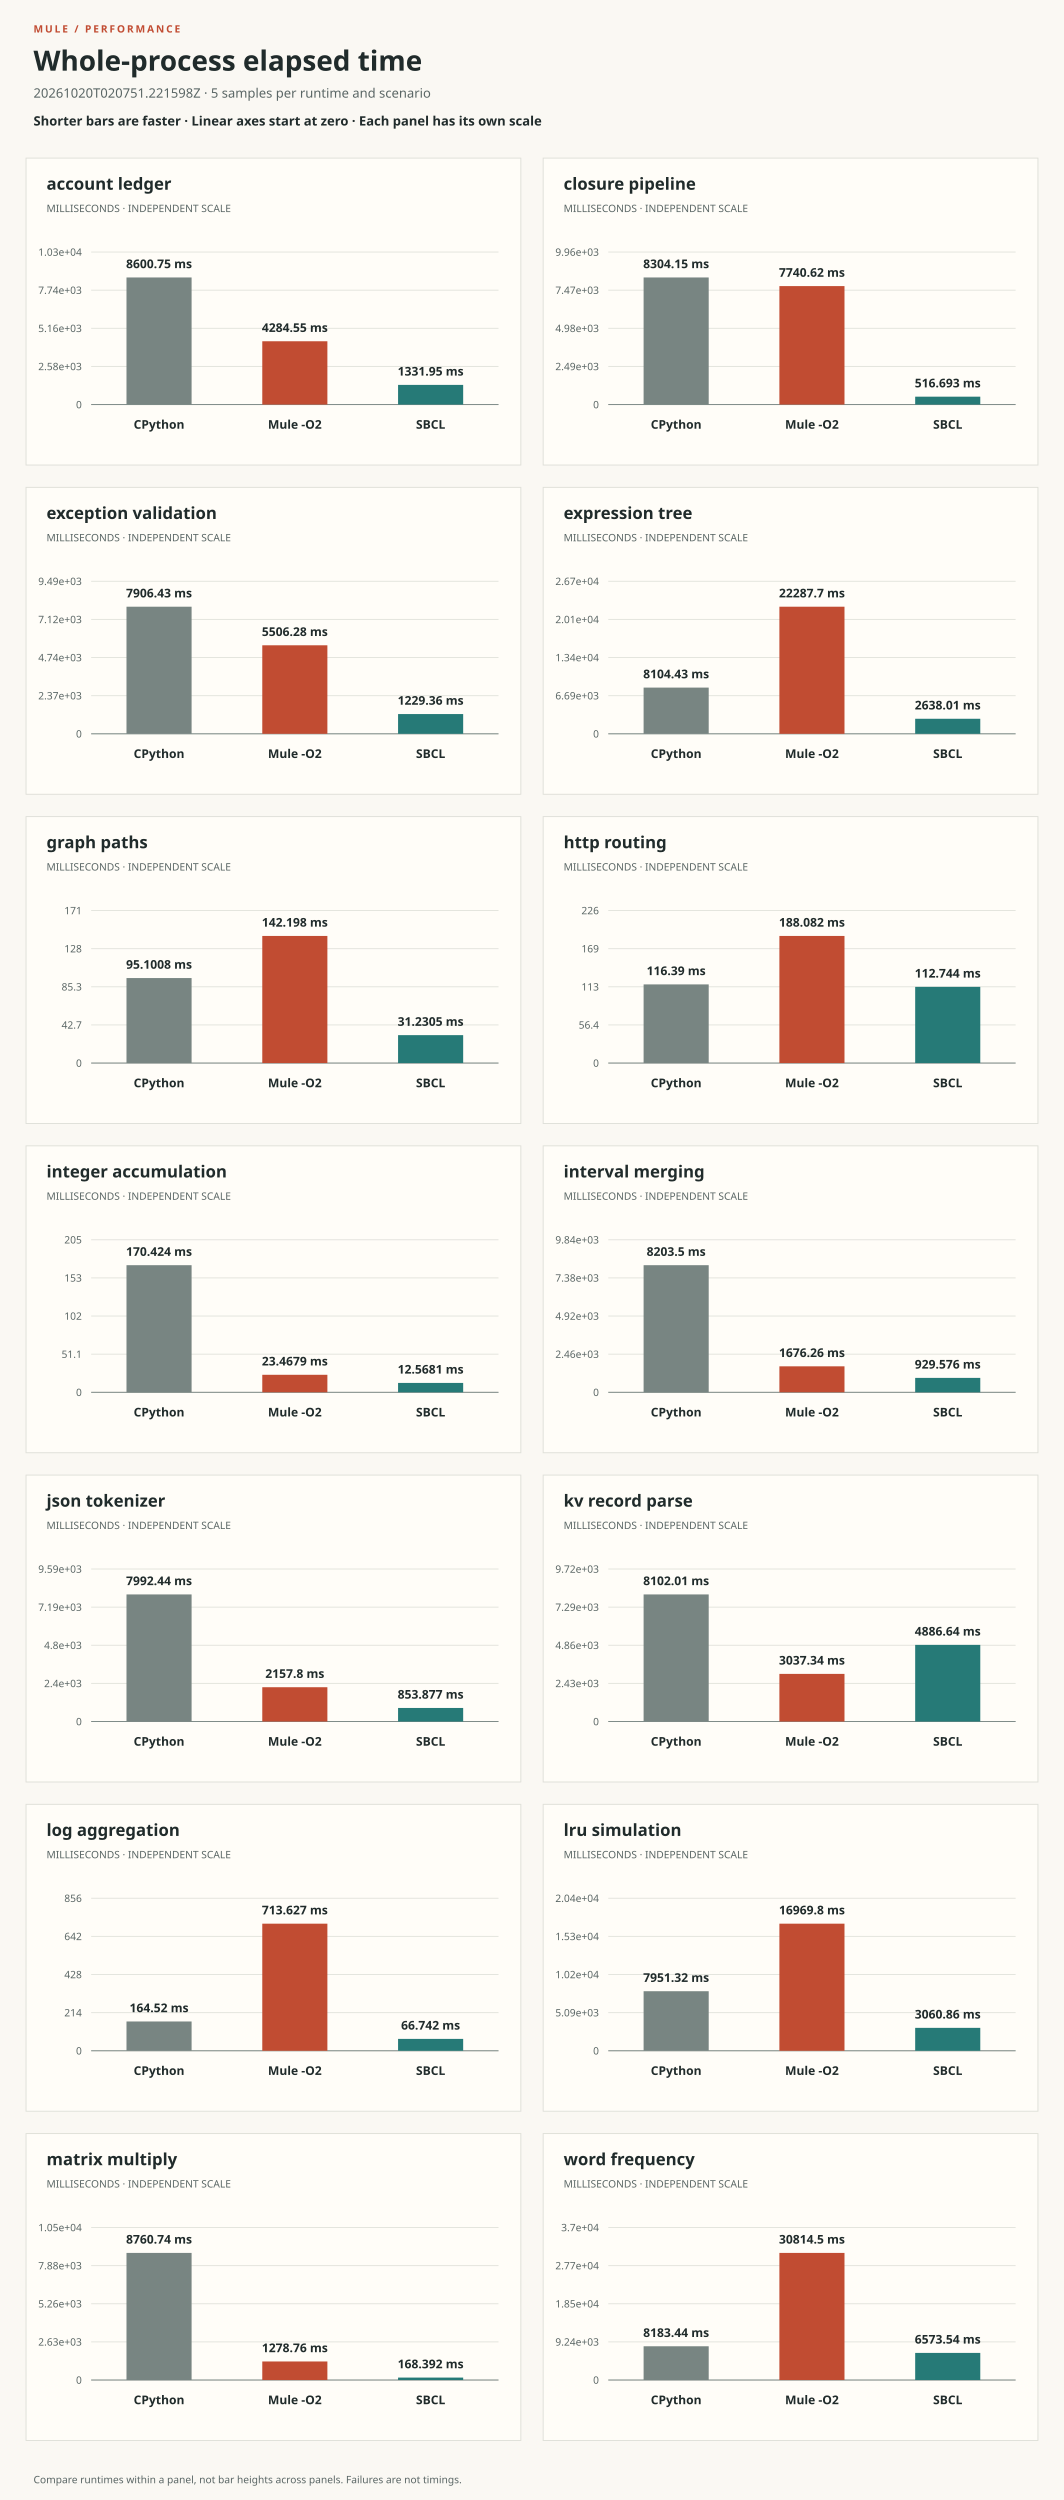
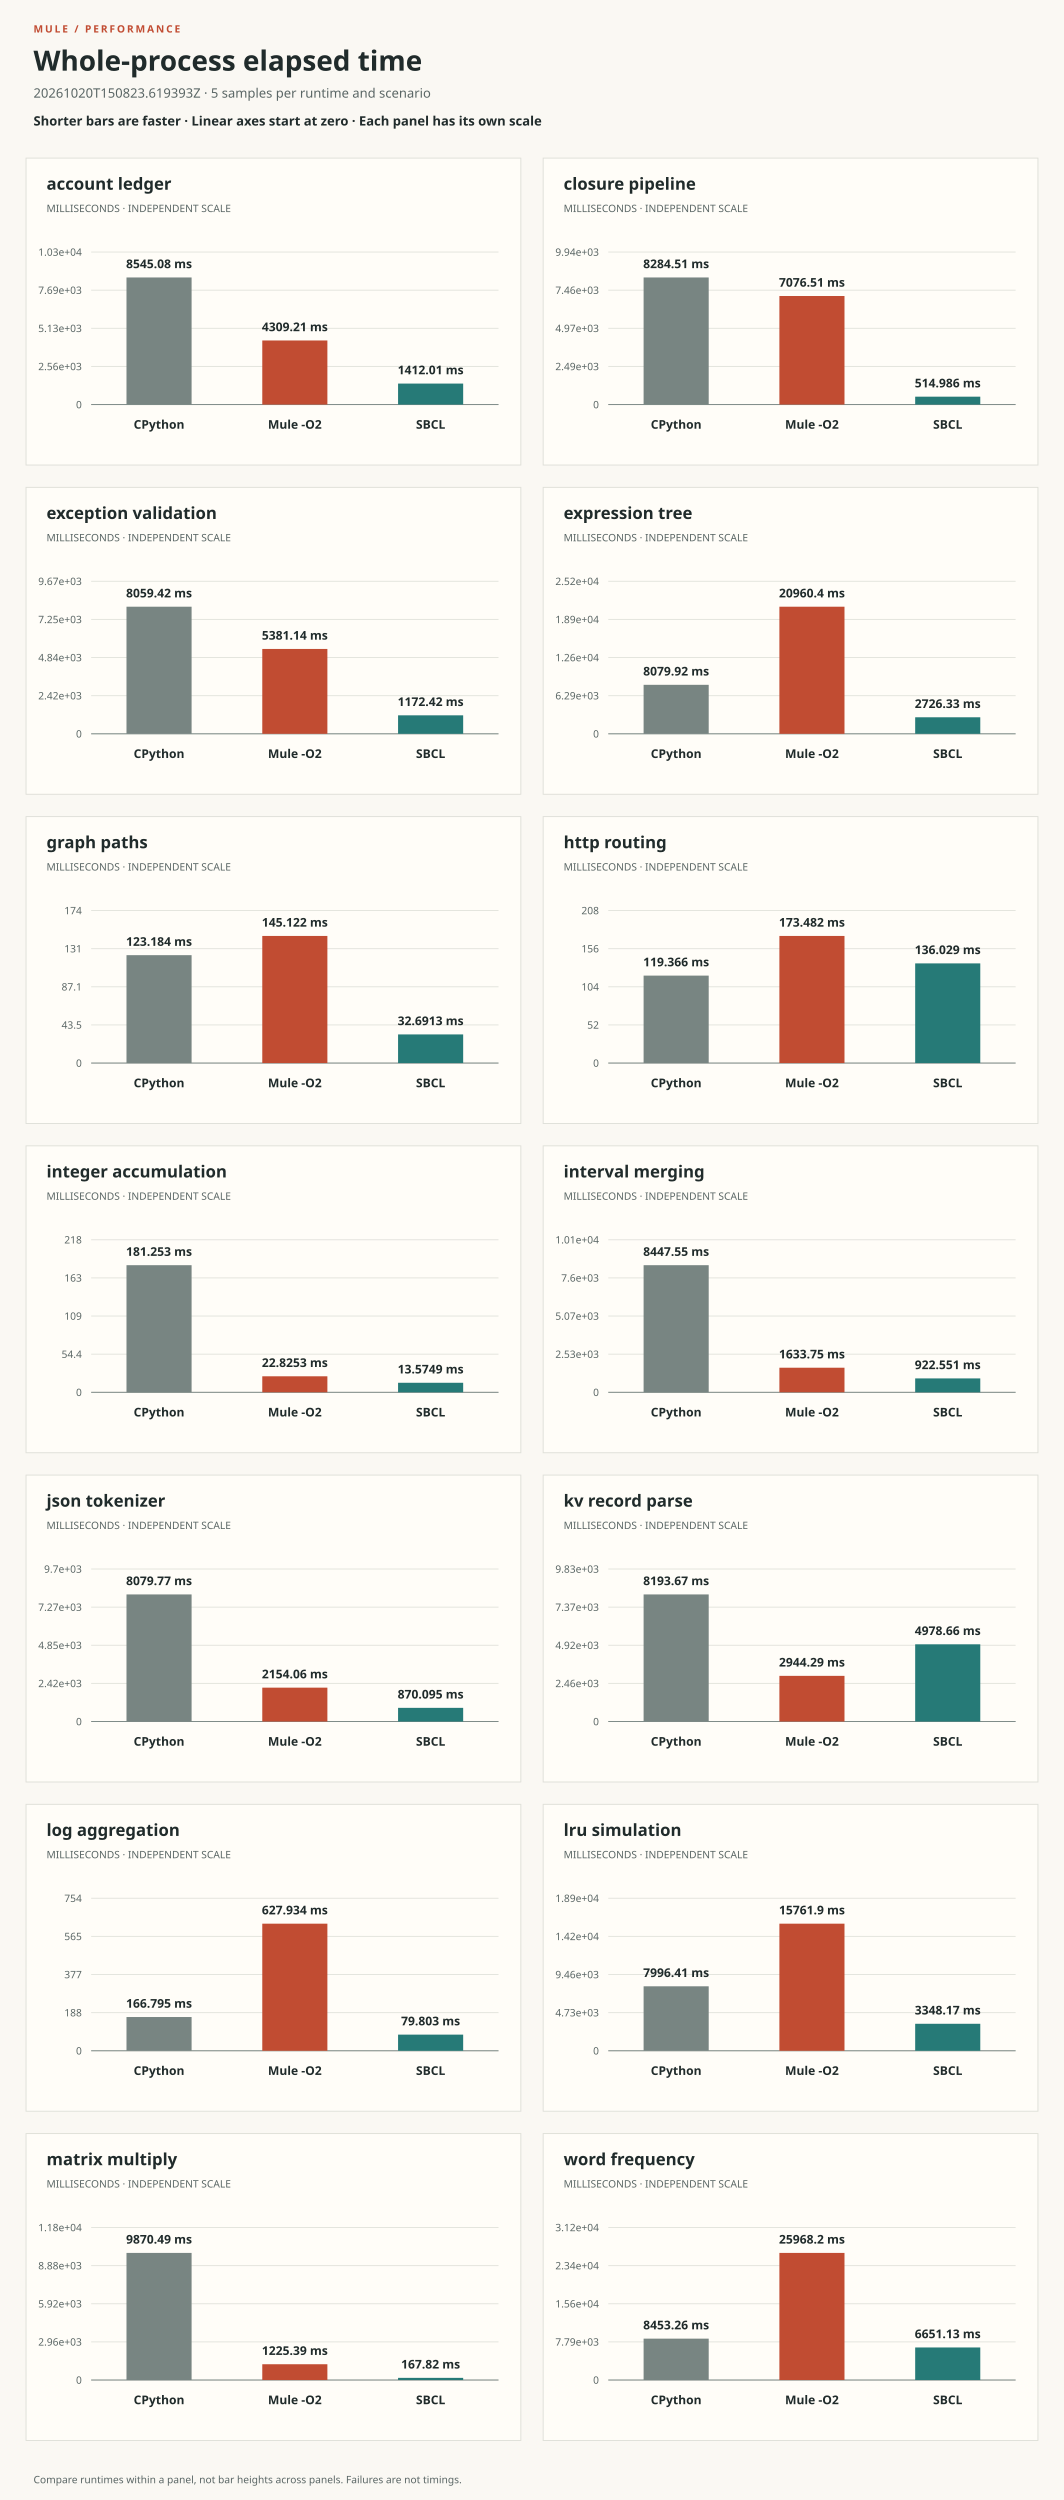
<svg xmlns="http://www.w3.org/2000/svg" viewBox="0 0 1144 2688" role="img" aria-labelledby="title description">
  <rect width="1144" height="2688" fill="#faf8f3" />
  <g font-family="system-ui,sans-serif" fill="#202b2b" font-size="14">
    <text x="36" y="35" font-size="11" font-weight="700" letter-spacing="2" fill="#c14c32">MULE / PERFORMANCE</text>
    <text x="36" y="76" font-size="30" font-weight="650">Whole-process elapsed time</text>
-     <text x="36" y="105" fill="#596564">20261020T020751.221598Z · 5 samples per runtime and scenario</text>
+     <text x="36" y="105" fill="#596564">20261020T150823.619393Z · 5 samples per runtime and scenario</text>
    <text x="36" y="135" font-weight="600">Shorter bars are faster · Linear axes start at zero · Each panel has its own scale</text>
    <g data-case="account_ledger">
      <rect x="28" y="170" width="532" height="330" fill="#fffdf8" stroke="#dedfd8" />
      <text x="50" y="204" font-size="18" font-weight="650">account ledger</text>
      <text x="50" y="228" font-size="11" fill="#596564">MILLISECONDS · INDEPENDENT SCALE</text>
      <line x1="98" y1="435.00" x2="536" y2="435.00" stroke="#e2e3dc" />
      <text x="88" y="439.00" font-size="11" fill="#596564" text-anchor="end">0</text>
      <line x1="98" y1="394.00" x2="536" y2="394.00" stroke="#e2e3dc" />
-       <text x="88" y="398.00" font-size="11" fill="#596564" text-anchor="end">2.58e+03</text>
+       <text x="88" y="398.00" font-size="11" fill="#596564" text-anchor="end">2.56e+03</text>
      <line x1="98" y1="353.00" x2="536" y2="353.00" stroke="#e2e3dc" />
-       <text x="88" y="357.00" font-size="11" fill="#596564" text-anchor="end">5.16e+03</text>
+       <text x="88" y="357.00" font-size="11" fill="#596564" text-anchor="end">5.13e+03</text>
      <line x1="98" y1="312.00" x2="536" y2="312.00" stroke="#e2e3dc" />
-       <text x="88" y="316.00" font-size="11" fill="#596564" text-anchor="end">7.74e+03</text>
+       <text x="88" y="316.00" font-size="11" fill="#596564" text-anchor="end">7.69e+03</text>
      <line x1="98" y1="271.00" x2="536" y2="271.00" stroke="#e2e3dc" />
      <text x="88" y="275.00" font-size="11" fill="#596564" text-anchor="end">1.03e+04</text>
      <line data-zero-y="435" x1="98" y1="435" x2="536" y2="435" stroke="#788582" />
-       <rect data-runtime="cpython" data-ms="8600.7466039154679" x="136.00" y="298.33" width="70.00" height="136.67" fill="#788582" />
-       <text x="171.00" y="288.33" text-anchor="middle" font-size="13" font-weight="650">8600.75 ms</text>
+       <rect data-runtime="cpython" data-ms="8545.0817740056664" x="136.00" y="298.33" width="70.00" height="136.67" fill="#788582" />
+       <text x="171.00" y="288.33" text-anchor="middle" font-size="13" font-weight="650">8545.08 ms</text>
      <text data-runtime="cpython" x="171.00" y="461" text-anchor="middle" font-size="13" font-weight="600">CPython</text>
-       <rect data-runtime="mule-o2" data-ms="4284.5476910006255" x="282.00" y="366.92" width="70.00" height="68.08" fill="#c14c32" />
-       <text x="317.00" y="356.92" text-anchor="middle" font-size="13" font-weight="650">4284.55 ms</text>
+       <rect data-runtime="mule-o2" data-ms="4309.2140359804034" x="282.00" y="366.08" width="70.00" height="68.92" fill="#c14c32" />
+       <text x="317.00" y="356.08" text-anchor="middle" font-size="13" font-weight="650">4309.21 ms</text>
      <text data-runtime="mule-o2" x="317.00" y="461" text-anchor="middle" font-size="13" font-weight="600">Mule -O2</text>
-       <rect data-runtime="sbcl" data-ms="1331.9474740419537" x="428.00" y="413.84" width="70.00" height="21.16" fill="#267a77" />
-       <text x="463.00" y="403.84" text-anchor="middle" font-size="13" font-weight="650">1331.95 ms</text>
+       <rect data-runtime="sbcl" data-ms="1412.0098378043622" x="428.00" y="412.42" width="70.00" height="22.58" fill="#267a77" />
+       <text x="463.00" y="402.42" text-anchor="middle" font-size="13" font-weight="650">1412.01 ms</text>
      <text data-runtime="sbcl" x="463.00" y="461" text-anchor="middle" font-size="13" font-weight="600">SBCL</text>
    </g>
    <g data-case="closure_pipeline">
      <rect x="584" y="170" width="532" height="330" fill="#fffdf8" stroke="#dedfd8" />
      <text x="606" y="204" font-size="18" font-weight="650">closure pipeline</text>
      <text x="606" y="228" font-size="11" fill="#596564">MILLISECONDS · INDEPENDENT SCALE</text>
      <line x1="654" y1="435.00" x2="1092" y2="435.00" stroke="#e2e3dc" />
      <text x="644" y="439.00" font-size="11" fill="#596564" text-anchor="end">0</text>
      <line x1="654" y1="394.00" x2="1092" y2="394.00" stroke="#e2e3dc" />
      <text x="644" y="398.00" font-size="11" fill="#596564" text-anchor="end">2.49e+03</text>
      <line x1="654" y1="353.00" x2="1092" y2="353.00" stroke="#e2e3dc" />
-       <text x="644" y="357.00" font-size="11" fill="#596564" text-anchor="end">4.98e+03</text>
+       <text x="644" y="357.00" font-size="11" fill="#596564" text-anchor="end">4.97e+03</text>
      <line x1="654" y1="312.00" x2="1092" y2="312.00" stroke="#e2e3dc" />
-       <text x="644" y="316.00" font-size="11" fill="#596564" text-anchor="end">7.47e+03</text>
+       <text x="644" y="316.00" font-size="11" fill="#596564" text-anchor="end">7.46e+03</text>
      <line x1="654" y1="271.00" x2="1092" y2="271.00" stroke="#e2e3dc" />
-       <text x="644" y="275.00" font-size="11" fill="#596564" text-anchor="end">9.96e+03</text>
+       <text x="644" y="275.00" font-size="11" fill="#596564" text-anchor="end">9.94e+03</text>
      <line data-zero-y="435" x1="654" y1="435" x2="1092" y2="435" stroke="#788582" />
-       <rect data-runtime="cpython" data-ms="8304.147276096046" x="692.00" y="298.33" width="70.00" height="136.67" fill="#788582" />
-       <text x="727.00" y="288.33" text-anchor="middle" font-size="13" font-weight="650">8304.15 ms</text>
+       <rect data-runtime="cpython" data-ms="8284.5118660479784" x="692.00" y="298.33" width="70.00" height="136.67" fill="#788582" />
+       <text x="727.00" y="288.33" text-anchor="middle" font-size="13" font-weight="650">8284.51 ms</text>
      <text data-runtime="cpython" x="727.00" y="461" text-anchor="middle" font-size="13" font-weight="600">CPython</text>
-       <rect data-runtime="mule-o2" data-ms="7740.6163818668574" x="838.00" y="307.61" width="70.00" height="127.39" fill="#c14c32" />
-       <text x="873.00" y="297.61" text-anchor="middle" font-size="13" font-weight="650">7740.62 ms</text>
+       <rect data-runtime="mule-o2" data-ms="7076.5132480300963" x="838.00" y="318.26" width="70.00" height="116.74" fill="#c14c32" />
+       <text x="873.00" y="308.26" text-anchor="middle" font-size="13" font-weight="650">7076.51 ms</text>
      <text data-runtime="mule-o2" x="873.00" y="461" text-anchor="middle" font-size="13" font-weight="600">Mule -O2</text>
-       <rect data-runtime="sbcl" data-ms="516.69337903149426" x="984.00" y="426.50" width="70.00" height="8.50" fill="#267a77" />
-       <text x="1019.00" y="416.50" text-anchor="middle" font-size="13" font-weight="650">516.693 ms</text>
+       <rect data-runtime="sbcl" data-ms="514.98648384585977" x="984.00" y="426.50" width="70.00" height="8.50" fill="#267a77" />
+       <text x="1019.00" y="416.50" text-anchor="middle" font-size="13" font-weight="650">514.986 ms</text>
      <text data-runtime="sbcl" x="1019.00" y="461" text-anchor="middle" font-size="13" font-weight="600">SBCL</text>
    </g>
    <g data-case="exception_validation">
      <rect x="28" y="524" width="532" height="330" fill="#fffdf8" stroke="#dedfd8" />
      <text x="50" y="558" font-size="18" font-weight="650">exception validation</text>
      <text x="50" y="582" font-size="11" fill="#596564">MILLISECONDS · INDEPENDENT SCALE</text>
      <line x1="98" y1="789.00" x2="536" y2="789.00" stroke="#e2e3dc" />
      <text x="88" y="793.00" font-size="11" fill="#596564" text-anchor="end">0</text>
      <line x1="98" y1="748.00" x2="536" y2="748.00" stroke="#e2e3dc" />
-       <text x="88" y="752.00" font-size="11" fill="#596564" text-anchor="end">2.37e+03</text>
+       <text x="88" y="752.00" font-size="11" fill="#596564" text-anchor="end">2.42e+03</text>
      <line x1="98" y1="707.00" x2="536" y2="707.00" stroke="#e2e3dc" />
-       <text x="88" y="711.00" font-size="11" fill="#596564" text-anchor="end">4.74e+03</text>
+       <text x="88" y="711.00" font-size="11" fill="#596564" text-anchor="end">4.84e+03</text>
      <line x1="98" y1="666.00" x2="536" y2="666.00" stroke="#e2e3dc" />
-       <text x="88" y="670.00" font-size="11" fill="#596564" text-anchor="end">7.12e+03</text>
+       <text x="88" y="670.00" font-size="11" fill="#596564" text-anchor="end">7.25e+03</text>
      <line x1="98" y1="625.00" x2="536" y2="625.00" stroke="#e2e3dc" />
-       <text x="88" y="629.00" font-size="11" fill="#596564" text-anchor="end">9.49e+03</text>
+       <text x="88" y="629.00" font-size="11" fill="#596564" text-anchor="end">9.67e+03</text>
      <line data-zero-y="789" x1="98" y1="789" x2="536" y2="789" stroke="#788582" />
-       <rect data-runtime="cpython" data-ms="7906.4318519085646" x="136.00" y="652.33" width="70.00" height="136.67" fill="#788582" />
-       <text x="171.00" y="642.33" text-anchor="middle" font-size="13" font-weight="650">7906.43 ms</text>
+       <rect data-runtime="cpython" data-ms="8059.4174489378929" x="136.00" y="652.33" width="70.00" height="136.67" fill="#788582" />
+       <text x="171.00" y="642.33" text-anchor="middle" font-size="13" font-weight="650">8059.42 ms</text>
      <text data-runtime="cpython" x="171.00" y="815" text-anchor="middle" font-size="13" font-weight="600">CPython</text>
-       <rect data-runtime="mule-o2" data-ms="5506.2750310171396" x="282.00" y="693.82" width="70.00" height="95.18" fill="#c14c32" />
-       <text x="317.00" y="683.82" text-anchor="middle" font-size="13" font-weight="650">5506.28 ms</text>
+       <rect data-runtime="mule-o2" data-ms="5381.1429662164301" x="282.00" y="697.75" width="70.00" height="91.25" fill="#c14c32" />
+       <text x="317.00" y="687.75" text-anchor="middle" font-size="13" font-weight="650">5381.14 ms</text>
      <text data-runtime="mule-o2" x="317.00" y="815" text-anchor="middle" font-size="13" font-weight="600">Mule -O2</text>
-       <rect data-runtime="sbcl" data-ms="1229.3624940793961" x="428.00" y="767.75" width="70.00" height="21.25" fill="#267a77" />
-       <text x="463.00" y="757.75" text-anchor="middle" font-size="13" font-weight="650">1229.36 ms</text>
+       <rect data-runtime="sbcl" data-ms="1172.4206218495965" x="428.00" y="769.12" width="70.00" height="19.88" fill="#267a77" />
+       <text x="463.00" y="759.12" text-anchor="middle" font-size="13" font-weight="650">1172.42 ms</text>
      <text data-runtime="sbcl" x="463.00" y="815" text-anchor="middle" font-size="13" font-weight="600">SBCL</text>
    </g>
    <g data-case="expression_tree">
      <rect x="584" y="524" width="532" height="330" fill="#fffdf8" stroke="#dedfd8" />
      <text x="606" y="558" font-size="18" font-weight="650">expression tree</text>
      <text x="606" y="582" font-size="11" fill="#596564">MILLISECONDS · INDEPENDENT SCALE</text>
      <line x1="654" y1="789.00" x2="1092" y2="789.00" stroke="#e2e3dc" />
      <text x="644" y="793.00" font-size="11" fill="#596564" text-anchor="end">0</text>
      <line x1="654" y1="748.00" x2="1092" y2="748.00" stroke="#e2e3dc" />
-       <text x="644" y="752.00" font-size="11" fill="#596564" text-anchor="end">6.69e+03</text>
+       <text x="644" y="752.00" font-size="11" fill="#596564" text-anchor="end">6.29e+03</text>
      <line x1="654" y1="707.00" x2="1092" y2="707.00" stroke="#e2e3dc" />
-       <text x="644" y="711.00" font-size="11" fill="#596564" text-anchor="end">1.34e+04</text>
+       <text x="644" y="711.00" font-size="11" fill="#596564" text-anchor="end">1.26e+04</text>
      <line x1="654" y1="666.00" x2="1092" y2="666.00" stroke="#e2e3dc" />
-       <text x="644" y="670.00" font-size="11" fill="#596564" text-anchor="end">2.01e+04</text>
+       <text x="644" y="670.00" font-size="11" fill="#596564" text-anchor="end">1.89e+04</text>
      <line x1="654" y1="625.00" x2="1092" y2="625.00" stroke="#e2e3dc" />
-       <text x="644" y="629.00" font-size="11" fill="#596564" text-anchor="end">2.67e+04</text>
+       <text x="644" y="629.00" font-size="11" fill="#596564" text-anchor="end">2.52e+04</text>
      <line data-zero-y="789" x1="654" y1="789" x2="1092" y2="789" stroke="#788582" />
-       <rect data-runtime="cpython" data-ms="8104.4342031236738" x="692.00" y="739.30" width="70.00" height="49.70" fill="#788582" />
-       <text x="727.00" y="729.30" text-anchor="middle" font-size="13" font-weight="650">8104.43 ms</text>
+       <rect data-runtime="cpython" data-ms="8079.922093776986" x="692.00" y="736.32" width="70.00" height="52.68" fill="#788582" />
+       <text x="727.00" y="726.32" text-anchor="middle" font-size="13" font-weight="650">8079.92 ms</text>
      <text data-runtime="cpython" x="727.00" y="815" text-anchor="middle" font-size="13" font-weight="600">CPython</text>
-       <rect data-runtime="mule-o2" data-ms="22287.708193063736" x="838.00" y="652.33" width="70.00" height="136.67" fill="#c14c32" />
-       <text x="873.00" y="642.33" text-anchor="middle" font-size="13" font-weight="650">22287.7 ms</text>
+       <rect data-runtime="mule-o2" data-ms="20960.424047196284" x="838.00" y="652.33" width="70.00" height="136.67" fill="#c14c32" />
+       <text x="873.00" y="642.33" text-anchor="middle" font-size="13" font-weight="650">20960.4 ms</text>
      <text data-runtime="mule-o2" x="873.00" y="815" text-anchor="middle" font-size="13" font-weight="600">Mule -O2</text>
-       <rect data-runtime="sbcl" data-ms="2638.0058121867478" x="984.00" y="772.82" width="70.00" height="16.18" fill="#267a77" />
-       <text x="1019.00" y="762.82" text-anchor="middle" font-size="13" font-weight="650">2638.01 ms</text>
+       <rect data-runtime="sbcl" data-ms="2726.3332169968635" x="984.00" y="771.22" width="70.00" height="17.78" fill="#267a77" />
+       <text x="1019.00" y="761.22" text-anchor="middle" font-size="13" font-weight="650">2726.33 ms</text>
      <text data-runtime="sbcl" x="1019.00" y="815" text-anchor="middle" font-size="13" font-weight="600">SBCL</text>
    </g>
    <g data-case="graph_paths">
      <rect x="28" y="878" width="532" height="330" fill="#fffdf8" stroke="#dedfd8" />
      <text x="50" y="912" font-size="18" font-weight="650">graph paths</text>
      <text x="50" y="936" font-size="11" fill="#596564">MILLISECONDS · INDEPENDENT SCALE</text>
      <line x1="98" y1="1143.00" x2="536" y2="1143.00" stroke="#e2e3dc" />
      <text x="88" y="1147.00" font-size="11" fill="#596564" text-anchor="end">0</text>
      <line x1="98" y1="1102.00" x2="536" y2="1102.00" stroke="#e2e3dc" />
-       <text x="88" y="1106.00" font-size="11" fill="#596564" text-anchor="end">42.7</text>
+       <text x="88" y="1106.00" font-size="11" fill="#596564" text-anchor="end">43.5</text>
      <line x1="98" y1="1061.00" x2="536" y2="1061.00" stroke="#e2e3dc" />
-       <text x="88" y="1065.00" font-size="11" fill="#596564" text-anchor="end">85.3</text>
+       <text x="88" y="1065.00" font-size="11" fill="#596564" text-anchor="end">87.1</text>
      <line x1="98" y1="1020.00" x2="536" y2="1020.00" stroke="#e2e3dc" />
-       <text x="88" y="1024.00" font-size="11" fill="#596564" text-anchor="end">128</text>
+       <text x="88" y="1024.00" font-size="11" fill="#596564" text-anchor="end">131</text>
      <line x1="98" y1="979.00" x2="536" y2="979.00" stroke="#e2e3dc" />
-       <text x="88" y="983.00" font-size="11" fill="#596564" text-anchor="end">171</text>
+       <text x="88" y="983.00" font-size="11" fill="#596564" text-anchor="end">174</text>
      <line data-zero-y="1143" x1="98" y1="1143" x2="536" y2="1143" stroke="#788582" />
-       <rect data-runtime="cpython" data-ms="95.100835897028446" x="136.00" y="1051.60" width="70.00" height="91.40" fill="#788582" />
-       <text x="171.00" y="1041.60" text-anchor="middle" font-size="13" font-weight="650">95.1008 ms</text>
+       <rect data-runtime="cpython" data-ms="123.18355799652636" x="136.00" y="1026.99" width="70.00" height="116.01" fill="#788582" />
+       <text x="171.00" y="1016.99" text-anchor="middle" font-size="13" font-weight="650">123.184 ms</text>
      <text data-runtime="cpython" x="171.00" y="1169" text-anchor="middle" font-size="13" font-weight="600">CPython</text>
-       <rect data-runtime="mule-o2" data-ms="142.19793514348567" x="282.00" y="1006.33" width="70.00" height="136.67" fill="#c14c32" />
-       <text x="317.00" y="996.33" text-anchor="middle" font-size="13" font-weight="650">142.198 ms</text>
+       <rect data-runtime="mule-o2" data-ms="145.1218668371439" x="282.00" y="1006.33" width="70.00" height="136.67" fill="#c14c32" />
+       <text x="317.00" y="996.33" text-anchor="middle" font-size="13" font-weight="650">145.122 ms</text>
      <text data-runtime="mule-o2" x="317.00" y="1169" text-anchor="middle" font-size="13" font-weight="600">Mule -O2</text>
-       <rect data-runtime="sbcl" data-ms="31.230458989739418" x="428.00" y="1112.98" width="70.00" height="30.02" fill="#267a77" />
-       <text x="463.00" y="1102.98" text-anchor="middle" font-size="13" font-weight="650">31.2305 ms</text>
+       <rect data-runtime="sbcl" data-ms="32.691271975636482" x="428.00" y="1112.21" width="70.00" height="30.79" fill="#267a77" />
+       <text x="463.00" y="1102.21" text-anchor="middle" font-size="13" font-weight="650">32.6913 ms</text>
      <text data-runtime="sbcl" x="463.00" y="1169" text-anchor="middle" font-size="13" font-weight="600">SBCL</text>
    </g>
    <g data-case="http_routing">
      <rect x="584" y="878" width="532" height="330" fill="#fffdf8" stroke="#dedfd8" />
      <text x="606" y="912" font-size="18" font-weight="650">http routing</text>
      <text x="606" y="936" font-size="11" fill="#596564">MILLISECONDS · INDEPENDENT SCALE</text>
      <line x1="654" y1="1143.00" x2="1092" y2="1143.00" stroke="#e2e3dc" />
      <text x="644" y="1147.00" font-size="11" fill="#596564" text-anchor="end">0</text>
      <line x1="654" y1="1102.00" x2="1092" y2="1102.00" stroke="#e2e3dc" />
-       <text x="644" y="1106.00" font-size="11" fill="#596564" text-anchor="end">56.4</text>
+       <text x="644" y="1106.00" font-size="11" fill="#596564" text-anchor="end">52</text>
      <line x1="654" y1="1061.00" x2="1092" y2="1061.00" stroke="#e2e3dc" />
-       <text x="644" y="1065.00" font-size="11" fill="#596564" text-anchor="end">113</text>
+       <text x="644" y="1065.00" font-size="11" fill="#596564" text-anchor="end">104</text>
      <line x1="654" y1="1020.00" x2="1092" y2="1020.00" stroke="#e2e3dc" />
-       <text x="644" y="1024.00" font-size="11" fill="#596564" text-anchor="end">169</text>
+       <text x="644" y="1024.00" font-size="11" fill="#596564" text-anchor="end">156</text>
      <line x1="654" y1="979.00" x2="1092" y2="979.00" stroke="#e2e3dc" />
-       <text x="644" y="983.00" font-size="11" fill="#596564" text-anchor="end">226</text>
+       <text x="644" y="983.00" font-size="11" fill="#596564" text-anchor="end">208</text>
      <line data-zero-y="1143" x1="654" y1="1143" x2="1092" y2="1143" stroke="#788582" />
-       <rect data-runtime="cpython" data-ms="116.39007902704179" x="692.00" y="1058.43" width="70.00" height="84.57" fill="#788582" />
-       <text x="727.00" y="1048.43" text-anchor="middle" font-size="13" font-weight="650">116.39 ms</text>
+       <rect data-runtime="cpython" data-ms="119.36566419899464" x="692.00" y="1048.97" width="70.00" height="94.03" fill="#788582" />
+       <text x="727.00" y="1038.97" text-anchor="middle" font-size="13" font-weight="650">119.366 ms</text>
      <text data-runtime="cpython" x="727.00" y="1169" text-anchor="middle" font-size="13" font-weight="600">CPython</text>
-       <rect data-runtime="mule-o2" data-ms="188.08164191432297" x="838.00" y="1006.33" width="70.00" height="136.67" fill="#c14c32" />
-       <text x="873.00" y="996.33" text-anchor="middle" font-size="13" font-weight="650">188.082 ms</text>
+       <rect data-runtime="mule-o2" data-ms="173.48171304911375" x="838.00" y="1006.33" width="70.00" height="136.67" fill="#c14c32" />
+       <text x="873.00" y="996.33" text-anchor="middle" font-size="13" font-weight="650">173.482 ms</text>
      <text data-runtime="mule-o2" x="873.00" y="1169" text-anchor="middle" font-size="13" font-weight="600">Mule -O2</text>
-       <rect data-runtime="sbcl" data-ms="112.74404288269579" x="984.00" y="1061.08" width="70.00" height="81.92" fill="#267a77" />
-       <text x="1019.00" y="1051.08" text-anchor="middle" font-size="13" font-weight="650">112.744 ms</text>
+       <rect data-runtime="sbcl" data-ms="136.02894707582891" x="984.00" y="1035.84" width="70.00" height="107.16" fill="#267a77" />
+       <text x="1019.00" y="1025.84" text-anchor="middle" font-size="13" font-weight="650">136.029 ms</text>
      <text data-runtime="sbcl" x="1019.00" y="1169" text-anchor="middle" font-size="13" font-weight="600">SBCL</text>
    </g>
    <g data-case="integer_accumulation">
      <rect x="28" y="1232" width="532" height="330" fill="#fffdf8" stroke="#dedfd8" />
      <text x="50" y="1266" font-size="18" font-weight="650">integer accumulation</text>
      <text x="50" y="1290" font-size="11" fill="#596564">MILLISECONDS · INDEPENDENT SCALE</text>
      <line x1="98" y1="1497.00" x2="536" y2="1497.00" stroke="#e2e3dc" />
      <text x="88" y="1501.00" font-size="11" fill="#596564" text-anchor="end">0</text>
      <line x1="98" y1="1456.00" x2="536" y2="1456.00" stroke="#e2e3dc" />
-       <text x="88" y="1460.00" font-size="11" fill="#596564" text-anchor="end">51.1</text>
+       <text x="88" y="1460.00" font-size="11" fill="#596564" text-anchor="end">54.4</text>
      <line x1="98" y1="1415.00" x2="536" y2="1415.00" stroke="#e2e3dc" />
-       <text x="88" y="1419.00" font-size="11" fill="#596564" text-anchor="end">102</text>
+       <text x="88" y="1419.00" font-size="11" fill="#596564" text-anchor="end">109</text>
      <line x1="98" y1="1374.00" x2="536" y2="1374.00" stroke="#e2e3dc" />
-       <text x="88" y="1378.00" font-size="11" fill="#596564" text-anchor="end">153</text>
+       <text x="88" y="1378.00" font-size="11" fill="#596564" text-anchor="end">163</text>
      <line x1="98" y1="1333.00" x2="536" y2="1333.00" stroke="#e2e3dc" />
-       <text x="88" y="1337.00" font-size="11" fill="#596564" text-anchor="end">205</text>
+       <text x="88" y="1337.00" font-size="11" fill="#596564" text-anchor="end">218</text>
      <line data-zero-y="1497" x1="98" y1="1497" x2="536" y2="1497" stroke="#788582" />
-       <rect data-runtime="cpython" data-ms="170.42446997947991" x="136.00" y="1360.33" width="70.00" height="136.67" fill="#788582" />
-       <text x="171.00" y="1350.33" text-anchor="middle" font-size="13" font-weight="650">170.424 ms</text>
+       <rect data-runtime="cpython" data-ms="181.25300202518702" x="136.00" y="1360.33" width="70.00" height="136.67" fill="#788582" />
+       <text x="171.00" y="1350.33" text-anchor="middle" font-size="13" font-weight="650">181.253 ms</text>
      <text data-runtime="cpython" x="171.00" y="1523" text-anchor="middle" font-size="13" font-weight="600">CPython</text>
-       <rect data-runtime="mule-o2" data-ms="23.467913037165999" x="282.00" y="1478.18" width="70.00" height="18.82" fill="#c14c32" />
-       <text x="317.00" y="1468.18" text-anchor="middle" font-size="13" font-weight="650">23.4679 ms</text>
+       <rect data-runtime="mule-o2" data-ms="22.825344000011683" x="282.00" y="1479.79" width="70.00" height="17.21" fill="#c14c32" />
+       <text x="317.00" y="1469.79" text-anchor="middle" font-size="13" font-weight="650">22.8253 ms</text>
      <text data-runtime="mule-o2" x="317.00" y="1523" text-anchor="middle" font-size="13" font-weight="600">Mule -O2</text>
-       <rect data-runtime="sbcl" data-ms="12.568084057420492" x="428.00" y="1486.92" width="70.00" height="10.08" fill="#267a77" />
-       <text x="463.00" y="1476.92" text-anchor="middle" font-size="13" font-weight="650">12.5681 ms</text>
+       <rect data-runtime="sbcl" data-ms="13.574938056990504" x="428.00" y="1486.76" width="70.00" height="10.24" fill="#267a77" />
+       <text x="463.00" y="1476.76" text-anchor="middle" font-size="13" font-weight="650">13.5749 ms</text>
      <text data-runtime="sbcl" x="463.00" y="1523" text-anchor="middle" font-size="13" font-weight="600">SBCL</text>
    </g>
    <g data-case="interval_merging">
      <rect x="584" y="1232" width="532" height="330" fill="#fffdf8" stroke="#dedfd8" />
      <text x="606" y="1266" font-size="18" font-weight="650">interval merging</text>
      <text x="606" y="1290" font-size="11" fill="#596564">MILLISECONDS · INDEPENDENT SCALE</text>
      <line x1="654" y1="1497.00" x2="1092" y2="1497.00" stroke="#e2e3dc" />
      <text x="644" y="1501.00" font-size="11" fill="#596564" text-anchor="end">0</text>
      <line x1="654" y1="1456.00" x2="1092" y2="1456.00" stroke="#e2e3dc" />
-       <text x="644" y="1460.00" font-size="11" fill="#596564" text-anchor="end">2.46e+03</text>
+       <text x="644" y="1460.00" font-size="11" fill="#596564" text-anchor="end">2.53e+03</text>
      <line x1="654" y1="1415.00" x2="1092" y2="1415.00" stroke="#e2e3dc" />
-       <text x="644" y="1419.00" font-size="11" fill="#596564" text-anchor="end">4.92e+03</text>
+       <text x="644" y="1419.00" font-size="11" fill="#596564" text-anchor="end">5.07e+03</text>
      <line x1="654" y1="1374.00" x2="1092" y2="1374.00" stroke="#e2e3dc" />
-       <text x="644" y="1378.00" font-size="11" fill="#596564" text-anchor="end">7.38e+03</text>
+       <text x="644" y="1378.00" font-size="11" fill="#596564" text-anchor="end">7.6e+03</text>
      <line x1="654" y1="1333.00" x2="1092" y2="1333.00" stroke="#e2e3dc" />
-       <text x="644" y="1337.00" font-size="11" fill="#596564" text-anchor="end">9.84e+03</text>
+       <text x="644" y="1337.00" font-size="11" fill="#596564" text-anchor="end">1.01e+04</text>
      <line data-zero-y="1497" x1="654" y1="1497" x2="1092" y2="1497" stroke="#788582" />
-       <rect data-runtime="cpython" data-ms="8203.4957178402692" x="692.00" y="1360.33" width="70.00" height="136.67" fill="#788582" />
-       <text x="727.00" y="1350.33" text-anchor="middle" font-size="13" font-weight="650">8203.5 ms</text>
+       <rect data-runtime="cpython" data-ms="8447.5513380020857" x="692.00" y="1360.33" width="70.00" height="136.67" fill="#788582" />
+       <text x="727.00" y="1350.33" text-anchor="middle" font-size="13" font-weight="650">8447.55 ms</text>
      <text data-runtime="cpython" x="727.00" y="1523" text-anchor="middle" font-size="13" font-weight="600">CPython</text>
-       <rect data-runtime="mule-o2" data-ms="1676.2575160246342" x="838.00" y="1469.07" width="70.00" height="27.93" fill="#c14c32" />
-       <text x="873.00" y="1459.07" text-anchor="middle" font-size="13" font-weight="650">1676.26 ms</text>
+       <rect data-runtime="mule-o2" data-ms="1633.7533721234649" x="838.00" y="1470.57" width="70.00" height="26.43" fill="#c14c32" />
+       <text x="873.00" y="1460.57" text-anchor="middle" font-size="13" font-weight="650">1633.75 ms</text>
      <text data-runtime="mule-o2" x="873.00" y="1523" text-anchor="middle" font-size="13" font-weight="600">Mule -O2</text>
-       <rect data-runtime="sbcl" data-ms="929.57582999952137" x="984.00" y="1481.51" width="70.00" height="15.49" fill="#267a77" />
-       <text x="1019.00" y="1471.51" text-anchor="middle" font-size="13" font-weight="650">929.576 ms</text>
+       <rect data-runtime="sbcl" data-ms="922.5508039817214" x="984.00" y="1482.07" width="70.00" height="14.93" fill="#267a77" />
+       <text x="1019.00" y="1472.07" text-anchor="middle" font-size="13" font-weight="650">922.551 ms</text>
      <text data-runtime="sbcl" x="1019.00" y="1523" text-anchor="middle" font-size="13" font-weight="600">SBCL</text>
    </g>
    <g data-case="json_tokenizer">
      <rect x="28" y="1586" width="532" height="330" fill="#fffdf8" stroke="#dedfd8" />
      <text x="50" y="1620" font-size="18" font-weight="650">json tokenizer</text>
      <text x="50" y="1644" font-size="11" fill="#596564">MILLISECONDS · INDEPENDENT SCALE</text>
      <line x1="98" y1="1851.00" x2="536" y2="1851.00" stroke="#e2e3dc" />
      <text x="88" y="1855.00" font-size="11" fill="#596564" text-anchor="end">0</text>
      <line x1="98" y1="1810.00" x2="536" y2="1810.00" stroke="#e2e3dc" />
-       <text x="88" y="1814.00" font-size="11" fill="#596564" text-anchor="end">2.4e+03</text>
+       <text x="88" y="1814.00" font-size="11" fill="#596564" text-anchor="end">2.42e+03</text>
      <line x1="98" y1="1769.00" x2="536" y2="1769.00" stroke="#e2e3dc" />
-       <text x="88" y="1773.00" font-size="11" fill="#596564" text-anchor="end">4.8e+03</text>
+       <text x="88" y="1773.00" font-size="11" fill="#596564" text-anchor="end">4.85e+03</text>
      <line x1="98" y1="1728.00" x2="536" y2="1728.00" stroke="#e2e3dc" />
-       <text x="88" y="1732.00" font-size="11" fill="#596564" text-anchor="end">7.19e+03</text>
+       <text x="88" y="1732.00" font-size="11" fill="#596564" text-anchor="end">7.27e+03</text>
      <line x1="98" y1="1687.00" x2="536" y2="1687.00" stroke="#e2e3dc" />
-       <text x="88" y="1691.00" font-size="11" fill="#596564" text-anchor="end">9.59e+03</text>
+       <text x="88" y="1691.00" font-size="11" fill="#596564" text-anchor="end">9.7e+03</text>
      <line data-zero-y="1851" x1="98" y1="1851" x2="536" y2="1851" stroke="#788582" />
-       <rect data-runtime="cpython" data-ms="7992.4431820400059" x="136.00" y="1714.33" width="70.00" height="136.67" fill="#788582" />
-       <text x="171.00" y="1704.33" text-anchor="middle" font-size="13" font-weight="650">7992.44 ms</text>
+       <rect data-runtime="cpython" data-ms="8079.7673710621893" x="136.00" y="1714.33" width="70.00" height="136.67" fill="#788582" />
+       <text x="171.00" y="1704.33" text-anchor="middle" font-size="13" font-weight="650">8079.77 ms</text>
      <text data-runtime="cpython" x="171.00" y="1877" text-anchor="middle" font-size="13" font-weight="600">CPython</text>
-       <rect data-runtime="mule-o2" data-ms="2157.8023529145867" x="282.00" y="1814.10" width="70.00" height="36.90" fill="#c14c32" />
-       <text x="317.00" y="1804.10" text-anchor="middle" font-size="13" font-weight="650">2157.8 ms</text>
+       <rect data-runtime="mule-o2" data-ms="2154.0603921748698" x="282.00" y="1814.56" width="70.00" height="36.44" fill="#c14c32" />
+       <text x="317.00" y="1804.56" text-anchor="middle" font-size="13" font-weight="650">2154.06 ms</text>
      <text data-runtime="mule-o2" x="317.00" y="1877" text-anchor="middle" font-size="13" font-weight="600">Mule -O2</text>
-       <rect data-runtime="sbcl" data-ms="853.87704893946648" x="428.00" y="1836.40" width="70.00" height="14.60" fill="#267a77" />
-       <text x="463.00" y="1826.40" text-anchor="middle" font-size="13" font-weight="650">853.877 ms</text>
+       <rect data-runtime="sbcl" data-ms="870.09547487832606" x="428.00" y="1836.28" width="70.00" height="14.72" fill="#267a77" />
+       <text x="463.00" y="1826.28" text-anchor="middle" font-size="13" font-weight="650">870.095 ms</text>
      <text data-runtime="sbcl" x="463.00" y="1877" text-anchor="middle" font-size="13" font-weight="600">SBCL</text>
    </g>
    <g data-case="kv_record_parse">
      <rect x="584" y="1586" width="532" height="330" fill="#fffdf8" stroke="#dedfd8" />
      <text x="606" y="1620" font-size="18" font-weight="650">kv record parse</text>
      <text x="606" y="1644" font-size="11" fill="#596564">MILLISECONDS · INDEPENDENT SCALE</text>
      <line x1="654" y1="1851.00" x2="1092" y2="1851.00" stroke="#e2e3dc" />
      <text x="644" y="1855.00" font-size="11" fill="#596564" text-anchor="end">0</text>
      <line x1="654" y1="1810.00" x2="1092" y2="1810.00" stroke="#e2e3dc" />
-       <text x="644" y="1814.00" font-size="11" fill="#596564" text-anchor="end">2.43e+03</text>
+       <text x="644" y="1814.00" font-size="11" fill="#596564" text-anchor="end">2.46e+03</text>
      <line x1="654" y1="1769.00" x2="1092" y2="1769.00" stroke="#e2e3dc" />
-       <text x="644" y="1773.00" font-size="11" fill="#596564" text-anchor="end">4.86e+03</text>
+       <text x="644" y="1773.00" font-size="11" fill="#596564" text-anchor="end">4.92e+03</text>
      <line x1="654" y1="1728.00" x2="1092" y2="1728.00" stroke="#e2e3dc" />
-       <text x="644" y="1732.00" font-size="11" fill="#596564" text-anchor="end">7.29e+03</text>
+       <text x="644" y="1732.00" font-size="11" fill="#596564" text-anchor="end">7.37e+03</text>
      <line x1="654" y1="1687.00" x2="1092" y2="1687.00" stroke="#e2e3dc" />
-       <text x="644" y="1691.00" font-size="11" fill="#596564" text-anchor="end">9.72e+03</text>
+       <text x="644" y="1691.00" font-size="11" fill="#596564" text-anchor="end">9.83e+03</text>
      <line data-zero-y="1851" x1="654" y1="1851" x2="1092" y2="1851" stroke="#788582" />
-       <rect data-runtime="cpython" data-ms="8102.014381904155" x="692.00" y="1714.33" width="70.00" height="136.67" fill="#788582" />
-       <text x="727.00" y="1704.33" text-anchor="middle" font-size="13" font-weight="650">8102.01 ms</text>
+       <rect data-runtime="cpython" data-ms="8193.6657021287829" x="692.00" y="1714.33" width="70.00" height="136.67" fill="#788582" />
+       <text x="727.00" y="1704.33" text-anchor="middle" font-size="13" font-weight="650">8193.67 ms</text>
      <text data-runtime="cpython" x="727.00" y="1877" text-anchor="middle" font-size="13" font-weight="600">CPython</text>
-       <rect data-runtime="mule-o2" data-ms="3037.3438890092075" x="838.00" y="1799.77" width="70.00" height="51.23" fill="#c14c32" />
-       <text x="873.00" y="1789.77" text-anchor="middle" font-size="13" font-weight="650">3037.34 ms</text>
+       <rect data-runtime="mule-o2" data-ms="2944.2909201607108" x="838.00" y="1801.89" width="70.00" height="49.11" fill="#c14c32" />
+       <text x="873.00" y="1791.89" text-anchor="middle" font-size="13" font-weight="650">2944.29 ms</text>
      <text data-runtime="mule-o2" x="873.00" y="1877" text-anchor="middle" font-size="13" font-weight="600">Mule -O2</text>
-       <rect data-runtime="sbcl" data-ms="4886.6353249177337" x="984.00" y="1768.57" width="70.00" height="82.43" fill="#267a77" />
-       <text x="1019.00" y="1758.57" text-anchor="middle" font-size="13" font-weight="650">4886.64 ms</text>
+       <rect data-runtime="sbcl" data-ms="4978.6600950174034" x="984.00" y="1767.96" width="70.00" height="83.04" fill="#267a77" />
+       <text x="1019.00" y="1757.96" text-anchor="middle" font-size="13" font-weight="650">4978.66 ms</text>
      <text data-runtime="sbcl" x="1019.00" y="1877" text-anchor="middle" font-size="13" font-weight="600">SBCL</text>
    </g>
    <g data-case="log_aggregation">
      <rect x="28" y="1940" width="532" height="330" fill="#fffdf8" stroke="#dedfd8" />
      <text x="50" y="1974" font-size="18" font-weight="650">log aggregation</text>
      <text x="50" y="1998" font-size="11" fill="#596564">MILLISECONDS · INDEPENDENT SCALE</text>
      <line x1="98" y1="2205.00" x2="536" y2="2205.00" stroke="#e2e3dc" />
      <text x="88" y="2209.00" font-size="11" fill="#596564" text-anchor="end">0</text>
      <line x1="98" y1="2164.00" x2="536" y2="2164.00" stroke="#e2e3dc" />
-       <text x="88" y="2168.00" font-size="11" fill="#596564" text-anchor="end">214</text>
+       <text x="88" y="2168.00" font-size="11" fill="#596564" text-anchor="end">188</text>
      <line x1="98" y1="2123.00" x2="536" y2="2123.00" stroke="#e2e3dc" />
-       <text x="88" y="2127.00" font-size="11" fill="#596564" text-anchor="end">428</text>
+       <text x="88" y="2127.00" font-size="11" fill="#596564" text-anchor="end">377</text>
      <line x1="98" y1="2082.00" x2="536" y2="2082.00" stroke="#e2e3dc" />
-       <text x="88" y="2086.00" font-size="11" fill="#596564" text-anchor="end">642</text>
+       <text x="88" y="2086.00" font-size="11" fill="#596564" text-anchor="end">565</text>
      <line x1="98" y1="2041.00" x2="536" y2="2041.00" stroke="#e2e3dc" />
-       <text x="88" y="2045.00" font-size="11" fill="#596564" text-anchor="end">856</text>
+       <text x="88" y="2045.00" font-size="11" fill="#596564" text-anchor="end">754</text>
      <line data-zero-y="2205" x1="98" y1="2205" x2="536" y2="2205" stroke="#788582" />
-       <rect data-runtime="cpython" data-ms="164.51982711441815" x="136.00" y="2173.49" width="70.00" height="31.51" fill="#788582" />
-       <text x="171.00" y="2163.49" text-anchor="middle" font-size="13" font-weight="650">164.52 ms</text>
+       <rect data-runtime="cpython" data-ms="166.79467004723847" x="136.00" y="2168.70" width="70.00" height="36.30" fill="#788582" />
+       <text x="171.00" y="2158.70" text-anchor="middle" font-size="13" font-weight="650">166.795 ms</text>
      <text data-runtime="cpython" x="171.00" y="2231" text-anchor="middle" font-size="13" font-weight="600">CPython</text>
-       <rect data-runtime="mule-o2" data-ms="713.62716006115079" x="282.00" y="2068.33" width="70.00" height="136.67" fill="#c14c32" />
-       <text x="317.00" y="2058.33" text-anchor="middle" font-size="13" font-weight="650">713.627 ms</text>
+       <rect data-runtime="mule-o2" data-ms="627.93351896107197" x="282.00" y="2068.33" width="70.00" height="136.67" fill="#c14c32" />
+       <text x="317.00" y="2058.33" text-anchor="middle" font-size="13" font-weight="650">627.934 ms</text>
      <text data-runtime="mule-o2" x="317.00" y="2231" text-anchor="middle" font-size="13" font-weight="600">Mule -O2</text>
-       <rect data-runtime="sbcl" data-ms="66.741951974108815" x="428.00" y="2192.22" width="70.00" height="12.78" fill="#267a77" />
-       <text x="463.00" y="2182.22" text-anchor="middle" font-size="13" font-weight="650">66.742 ms</text>
+       <rect data-runtime="sbcl" data-ms="79.803033033385873" x="428.00" y="2187.63" width="70.00" height="17.37" fill="#267a77" />
+       <text x="463.00" y="2177.63" text-anchor="middle" font-size="13" font-weight="650">79.803 ms</text>
      <text data-runtime="sbcl" x="463.00" y="2231" text-anchor="middle" font-size="13" font-weight="600">SBCL</text>
    </g>
    <g data-case="lru_simulation">
      <rect x="584" y="1940" width="532" height="330" fill="#fffdf8" stroke="#dedfd8" />
      <text x="606" y="1974" font-size="18" font-weight="650">lru simulation</text>
      <text x="606" y="1998" font-size="11" fill="#596564">MILLISECONDS · INDEPENDENT SCALE</text>
      <line x1="654" y1="2205.00" x2="1092" y2="2205.00" stroke="#e2e3dc" />
      <text x="644" y="2209.00" font-size="11" fill="#596564" text-anchor="end">0</text>
      <line x1="654" y1="2164.00" x2="1092" y2="2164.00" stroke="#e2e3dc" />
-       <text x="644" y="2168.00" font-size="11" fill="#596564" text-anchor="end">5.09e+03</text>
+       <text x="644" y="2168.00" font-size="11" fill="#596564" text-anchor="end">4.73e+03</text>
      <line x1="654" y1="2123.00" x2="1092" y2="2123.00" stroke="#e2e3dc" />
-       <text x="644" y="2127.00" font-size="11" fill="#596564" text-anchor="end">1.02e+04</text>
+       <text x="644" y="2127.00" font-size="11" fill="#596564" text-anchor="end">9.46e+03</text>
      <line x1="654" y1="2082.00" x2="1092" y2="2082.00" stroke="#e2e3dc" />
-       <text x="644" y="2086.00" font-size="11" fill="#596564" text-anchor="end">1.53e+04</text>
+       <text x="644" y="2086.00" font-size="11" fill="#596564" text-anchor="end">1.42e+04</text>
      <line x1="654" y1="2041.00" x2="1092" y2="2041.00" stroke="#e2e3dc" />
-       <text x="644" y="2045.00" font-size="11" fill="#596564" text-anchor="end">2.04e+04</text>
+       <text x="644" y="2045.00" font-size="11" fill="#596564" text-anchor="end">1.89e+04</text>
      <line data-zero-y="2205" x1="654" y1="2205" x2="1092" y2="2205" stroke="#788582" />
-       <rect data-runtime="cpython" data-ms="7951.322308043018" x="692.00" y="2140.96" width="70.00" height="64.04" fill="#788582" />
-       <text x="727.00" y="2130.96" text-anchor="middle" font-size="13" font-weight="650">7951.32 ms</text>
+       <rect data-runtime="cpython" data-ms="7996.4074890594929" x="692.00" y="2135.67" width="70.00" height="69.33" fill="#788582" />
+       <text x="727.00" y="2125.67" text-anchor="middle" font-size="13" font-weight="650">7996.41 ms</text>
      <text data-runtime="cpython" x="727.00" y="2231" text-anchor="middle" font-size="13" font-weight="600">CPython</text>
-       <rect data-runtime="mule-o2" data-ms="16969.831126974896" x="838.00" y="2068.33" width="70.00" height="136.67" fill="#c14c32" />
-       <text x="873.00" y="2058.33" text-anchor="middle" font-size="13" font-weight="650">16969.8 ms</text>
+       <rect data-runtime="mule-o2" data-ms="15761.933274101466" x="838.00" y="2068.33" width="70.00" height="136.67" fill="#c14c32" />
+       <text x="873.00" y="2058.33" text-anchor="middle" font-size="13" font-weight="650">15761.9 ms</text>
      <text data-runtime="mule-o2" x="873.00" y="2231" text-anchor="middle" font-size="13" font-weight="600">Mule -O2</text>
-       <rect data-runtime="sbcl" data-ms="3060.8609521295875" x="984.00" y="2180.35" width="70.00" height="24.65" fill="#267a77" />
-       <text x="1019.00" y="2170.35" text-anchor="middle" font-size="13" font-weight="650">3060.86 ms</text>
+       <rect data-runtime="sbcl" data-ms="3348.170684883371" x="984.00" y="2175.97" width="70.00" height="29.03" fill="#267a77" />
+       <text x="1019.00" y="2165.97" text-anchor="middle" font-size="13" font-weight="650">3348.17 ms</text>
      <text data-runtime="sbcl" x="1019.00" y="2231" text-anchor="middle" font-size="13" font-weight="600">SBCL</text>
    </g>
    <g data-case="matrix_multiply">
      <rect x="28" y="2294" width="532" height="330" fill="#fffdf8" stroke="#dedfd8" />
      <text x="50" y="2328" font-size="18" font-weight="650">matrix multiply</text>
      <text x="50" y="2352" font-size="11" fill="#596564">MILLISECONDS · INDEPENDENT SCALE</text>
      <line x1="98" y1="2559.00" x2="536" y2="2559.00" stroke="#e2e3dc" />
      <text x="88" y="2563.00" font-size="11" fill="#596564" text-anchor="end">0</text>
      <line x1="98" y1="2518.00" x2="536" y2="2518.00" stroke="#e2e3dc" />
-       <text x="88" y="2522.00" font-size="11" fill="#596564" text-anchor="end">2.63e+03</text>
+       <text x="88" y="2522.00" font-size="11" fill="#596564" text-anchor="end">2.96e+03</text>
      <line x1="98" y1="2477.00" x2="536" y2="2477.00" stroke="#e2e3dc" />
-       <text x="88" y="2481.00" font-size="11" fill="#596564" text-anchor="end">5.26e+03</text>
+       <text x="88" y="2481.00" font-size="11" fill="#596564" text-anchor="end">5.92e+03</text>
      <line x1="98" y1="2436.00" x2="536" y2="2436.00" stroke="#e2e3dc" />
-       <text x="88" y="2440.00" font-size="11" fill="#596564" text-anchor="end">7.88e+03</text>
+       <text x="88" y="2440.00" font-size="11" fill="#596564" text-anchor="end">8.88e+03</text>
      <line x1="98" y1="2395.00" x2="536" y2="2395.00" stroke="#e2e3dc" />
-       <text x="88" y="2399.00" font-size="11" fill="#596564" text-anchor="end">1.05e+04</text>
+       <text x="88" y="2399.00" font-size="11" fill="#596564" text-anchor="end">1.18e+04</text>
      <line data-zero-y="2559" x1="98" y1="2559" x2="536" y2="2559" stroke="#788582" />
-       <rect data-runtime="cpython" data-ms="8760.7371651101857" x="136.00" y="2422.33" width="70.00" height="136.67" fill="#788582" />
-       <text x="171.00" y="2412.33" text-anchor="middle" font-size="13" font-weight="650">8760.74 ms</text>
+       <rect data-runtime="cpython" data-ms="9870.4938681330532" x="136.00" y="2422.33" width="70.00" height="136.67" fill="#788582" />
+       <text x="171.00" y="2412.33" text-anchor="middle" font-size="13" font-weight="650">9870.49 ms</text>
      <text data-runtime="cpython" x="171.00" y="2585" text-anchor="middle" font-size="13" font-weight="600">CPython</text>
-       <rect data-runtime="mule-o2" data-ms="1278.7611791864038" x="282.00" y="2539.05" width="70.00" height="19.95" fill="#c14c32" />
-       <text x="317.00" y="2529.05" text-anchor="middle" font-size="13" font-weight="650">1278.76 ms</text>
+       <rect data-runtime="mule-o2" data-ms="1225.3919509239495" x="282.00" y="2542.03" width="70.00" height="16.97" fill="#c14c32" />
+       <text x="317.00" y="2532.03" text-anchor="middle" font-size="13" font-weight="650">1225.39 ms</text>
      <text data-runtime="mule-o2" x="317.00" y="2585" text-anchor="middle" font-size="13" font-weight="600">Mule -O2</text>
-       <rect data-runtime="sbcl" data-ms="168.39208384044468" x="428.00" y="2556.37" width="70.00" height="2.63" fill="#267a77" />
-       <text x="463.00" y="2546.37" text-anchor="middle" font-size="13" font-weight="650">168.392 ms</text>
+       <rect data-runtime="sbcl" data-ms="167.82048111781478" x="428.00" y="2556.68" width="70.00" height="2.32" fill="#267a77" />
+       <text x="463.00" y="2546.68" text-anchor="middle" font-size="13" font-weight="650">167.82 ms</text>
      <text data-runtime="sbcl" x="463.00" y="2585" text-anchor="middle" font-size="13" font-weight="600">SBCL</text>
    </g>
    <g data-case="word_frequency">
      <rect x="584" y="2294" width="532" height="330" fill="#fffdf8" stroke="#dedfd8" />
      <text x="606" y="2328" font-size="18" font-weight="650">word frequency</text>
      <text x="606" y="2352" font-size="11" fill="#596564">MILLISECONDS · INDEPENDENT SCALE</text>
      <line x1="654" y1="2559.00" x2="1092" y2="2559.00" stroke="#e2e3dc" />
      <text x="644" y="2563.00" font-size="11" fill="#596564" text-anchor="end">0</text>
      <line x1="654" y1="2518.00" x2="1092" y2="2518.00" stroke="#e2e3dc" />
-       <text x="644" y="2522.00" font-size="11" fill="#596564" text-anchor="end">9.24e+03</text>
+       <text x="644" y="2522.00" font-size="11" fill="#596564" text-anchor="end">7.79e+03</text>
      <line x1="654" y1="2477.00" x2="1092" y2="2477.00" stroke="#e2e3dc" />
-       <text x="644" y="2481.00" font-size="11" fill="#596564" text-anchor="end">1.85e+04</text>
+       <text x="644" y="2481.00" font-size="11" fill="#596564" text-anchor="end">1.56e+04</text>
      <line x1="654" y1="2436.00" x2="1092" y2="2436.00" stroke="#e2e3dc" />
-       <text x="644" y="2440.00" font-size="11" fill="#596564" text-anchor="end">2.77e+04</text>
+       <text x="644" y="2440.00" font-size="11" fill="#596564" text-anchor="end">2.34e+04</text>
      <line x1="654" y1="2395.00" x2="1092" y2="2395.00" stroke="#e2e3dc" />
-       <text x="644" y="2399.00" font-size="11" fill="#596564" text-anchor="end">3.7e+04</text>
+       <text x="644" y="2399.00" font-size="11" fill="#596564" text-anchor="end">3.12e+04</text>
      <line data-zero-y="2559" x1="654" y1="2559" x2="1092" y2="2559" stroke="#788582" />
-       <rect data-runtime="cpython" data-ms="8183.4411870222539" x="692.00" y="2522.71" width="70.00" height="36.29" fill="#788582" />
-       <text x="727.00" y="2512.71" text-anchor="middle" font-size="13" font-weight="650">8183.44 ms</text>
+       <rect data-runtime="cpython" data-ms="8453.2613339833915" x="692.00" y="2514.51" width="70.00" height="44.49" fill="#788582" />
+       <text x="727.00" y="2504.51" text-anchor="middle" font-size="13" font-weight="650">8453.26 ms</text>
      <text data-runtime="cpython" x="727.00" y="2585" text-anchor="middle" font-size="13" font-weight="600">CPython</text>
-       <rect data-runtime="mule-o2" data-ms="30814.488197909668" x="838.00" y="2422.33" width="70.00" height="136.67" fill="#c14c32" />
-       <text x="873.00" y="2412.33" text-anchor="middle" font-size="13" font-weight="650">30814.5 ms</text>
+       <rect data-runtime="mule-o2" data-ms="25968.221278861165" x="838.00" y="2422.33" width="70.00" height="136.67" fill="#c14c32" />
+       <text x="873.00" y="2412.33" text-anchor="middle" font-size="13" font-weight="650">25968.2 ms</text>
      <text data-runtime="mule-o2" x="873.00" y="2585" text-anchor="middle" font-size="13" font-weight="600">Mule -O2</text>
-       <rect data-runtime="sbcl" data-ms="6573.5431320499629" x="984.00" y="2529.85" width="70.00" height="29.15" fill="#267a77" />
-       <text x="1019.00" y="2519.85" text-anchor="middle" font-size="13" font-weight="650">6573.54 ms</text>
+       <rect data-runtime="sbcl" data-ms="6651.1260268744081" x="984.00" y="2524.00" width="70.00" height="35.00" fill="#267a77" />
+       <text x="1019.00" y="2514.00" text-anchor="middle" font-size="13" font-weight="650">6651.13 ms</text>
      <text data-runtime="sbcl" x="1019.00" y="2585" text-anchor="middle" font-size="13" font-weight="600">SBCL</text>
    </g>
    <text x="36" y="2670" font-size="11" fill="#596564">Compare runtimes within a panel, not bar heights across panels. Failures are not timings.</text>
  </g>
</svg>
